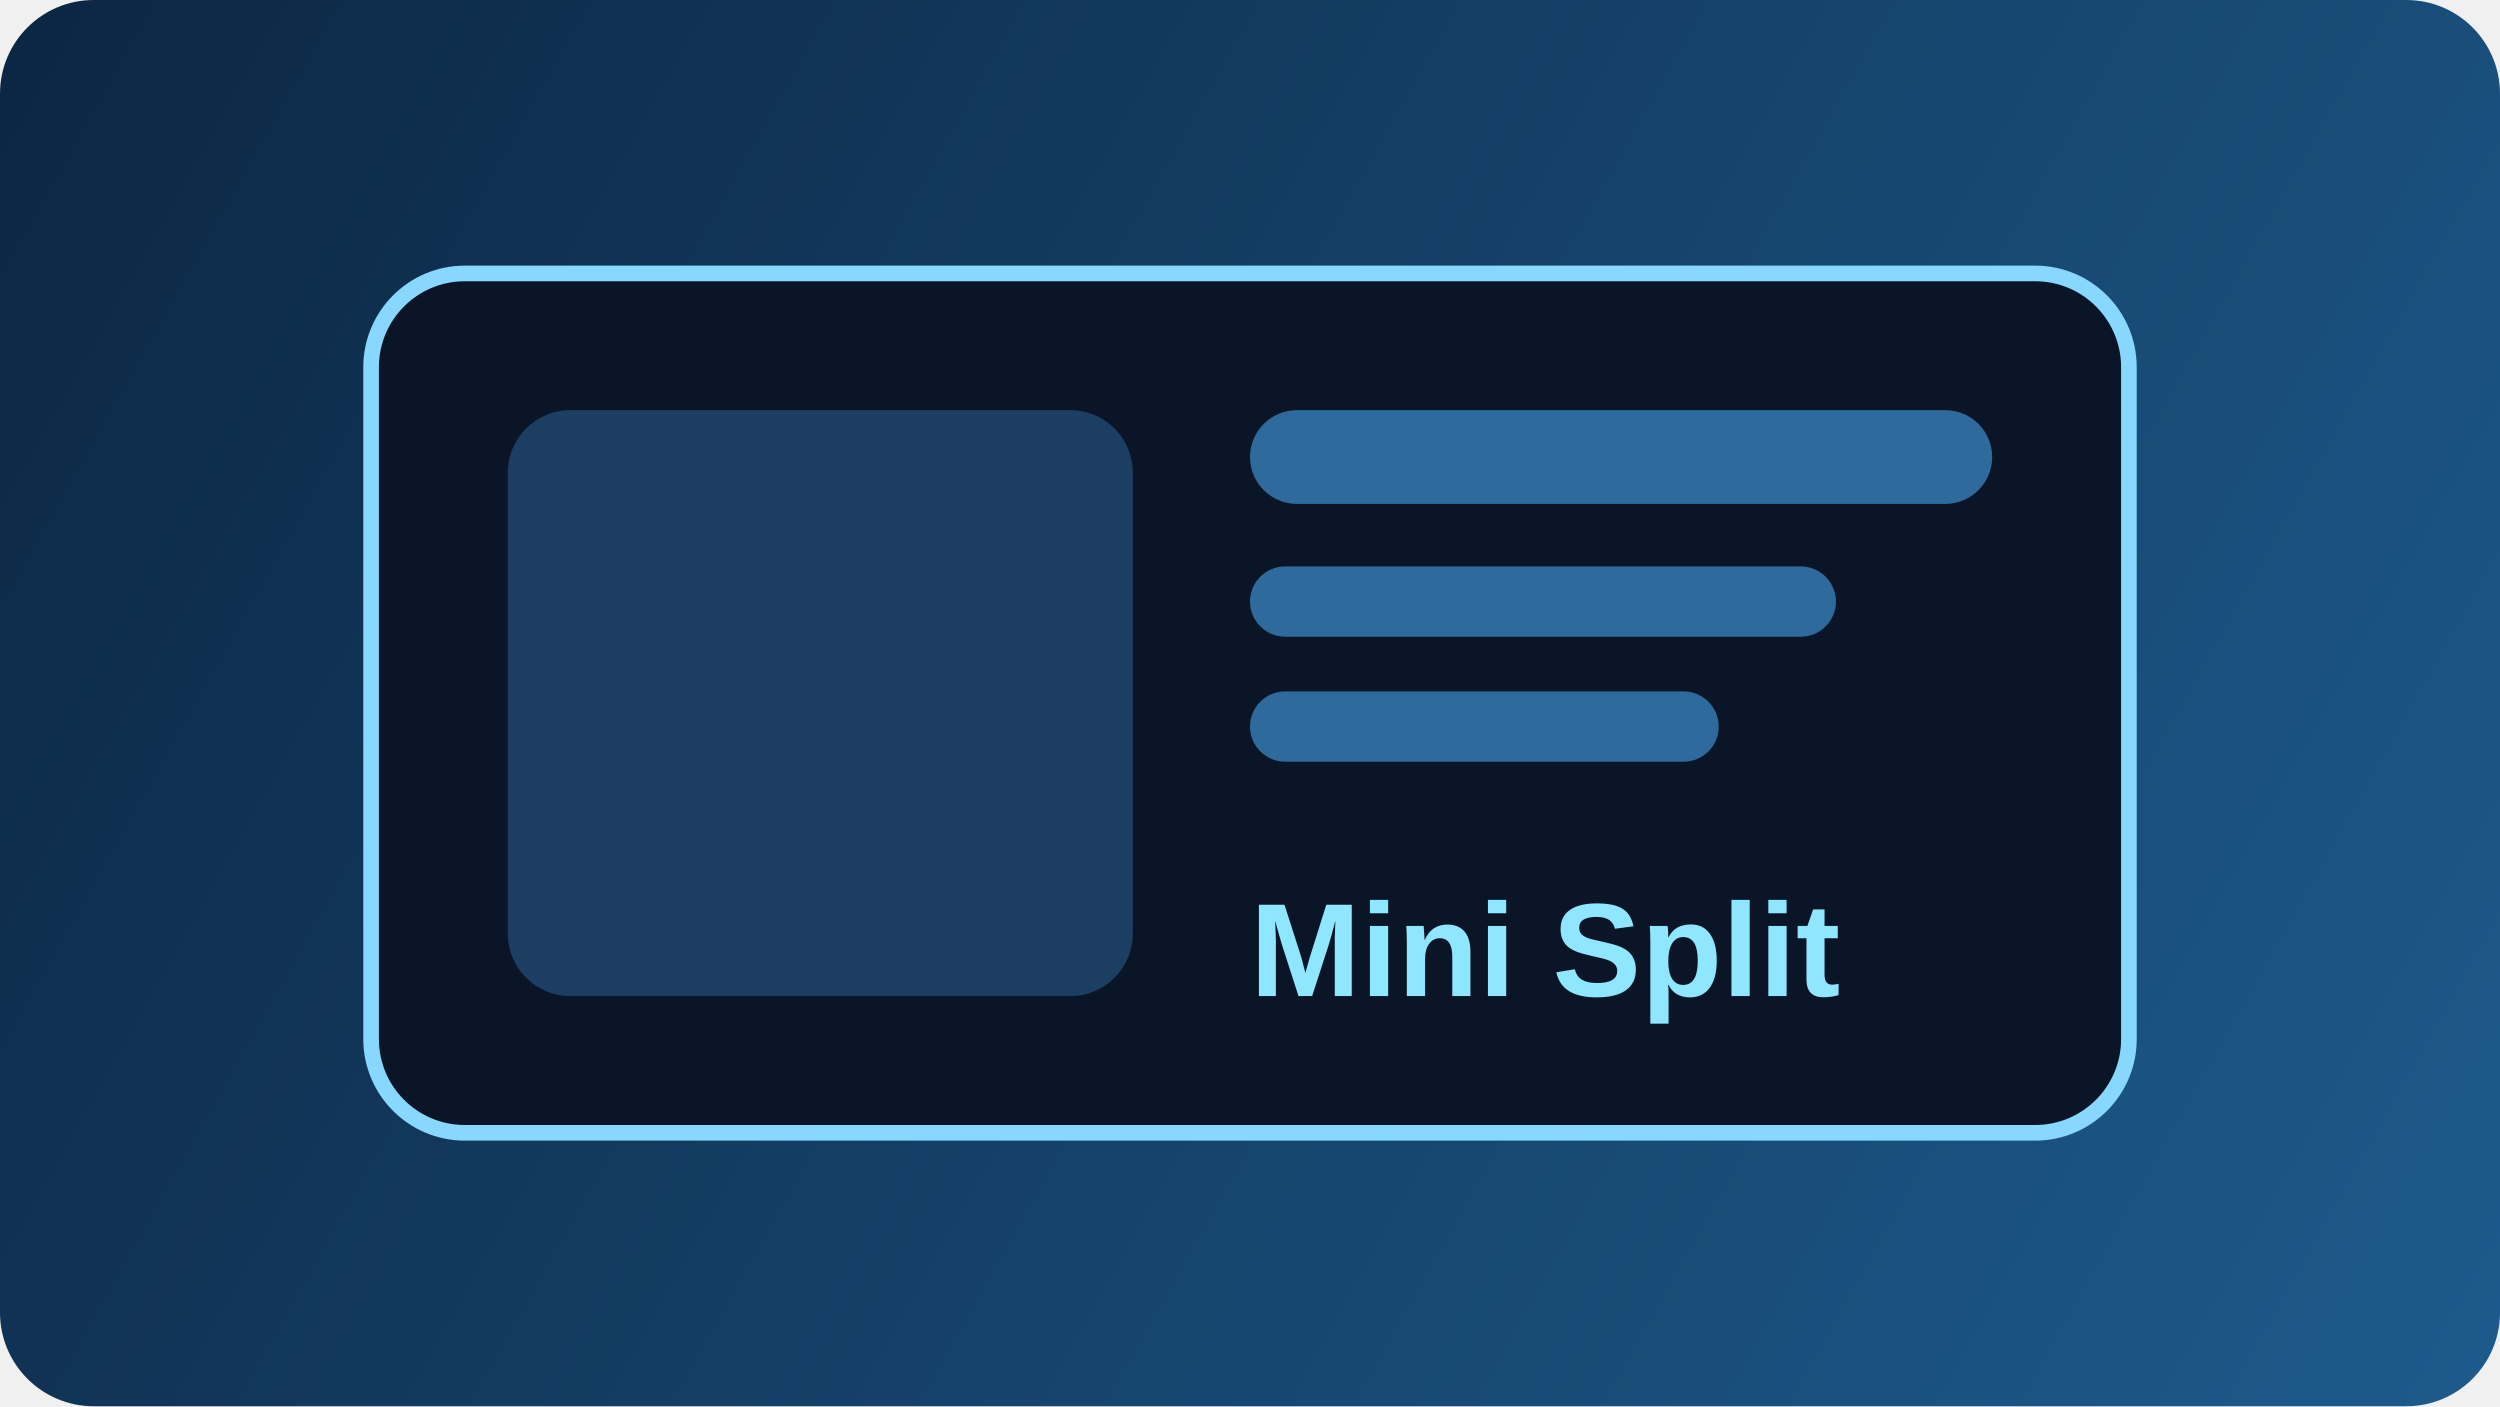
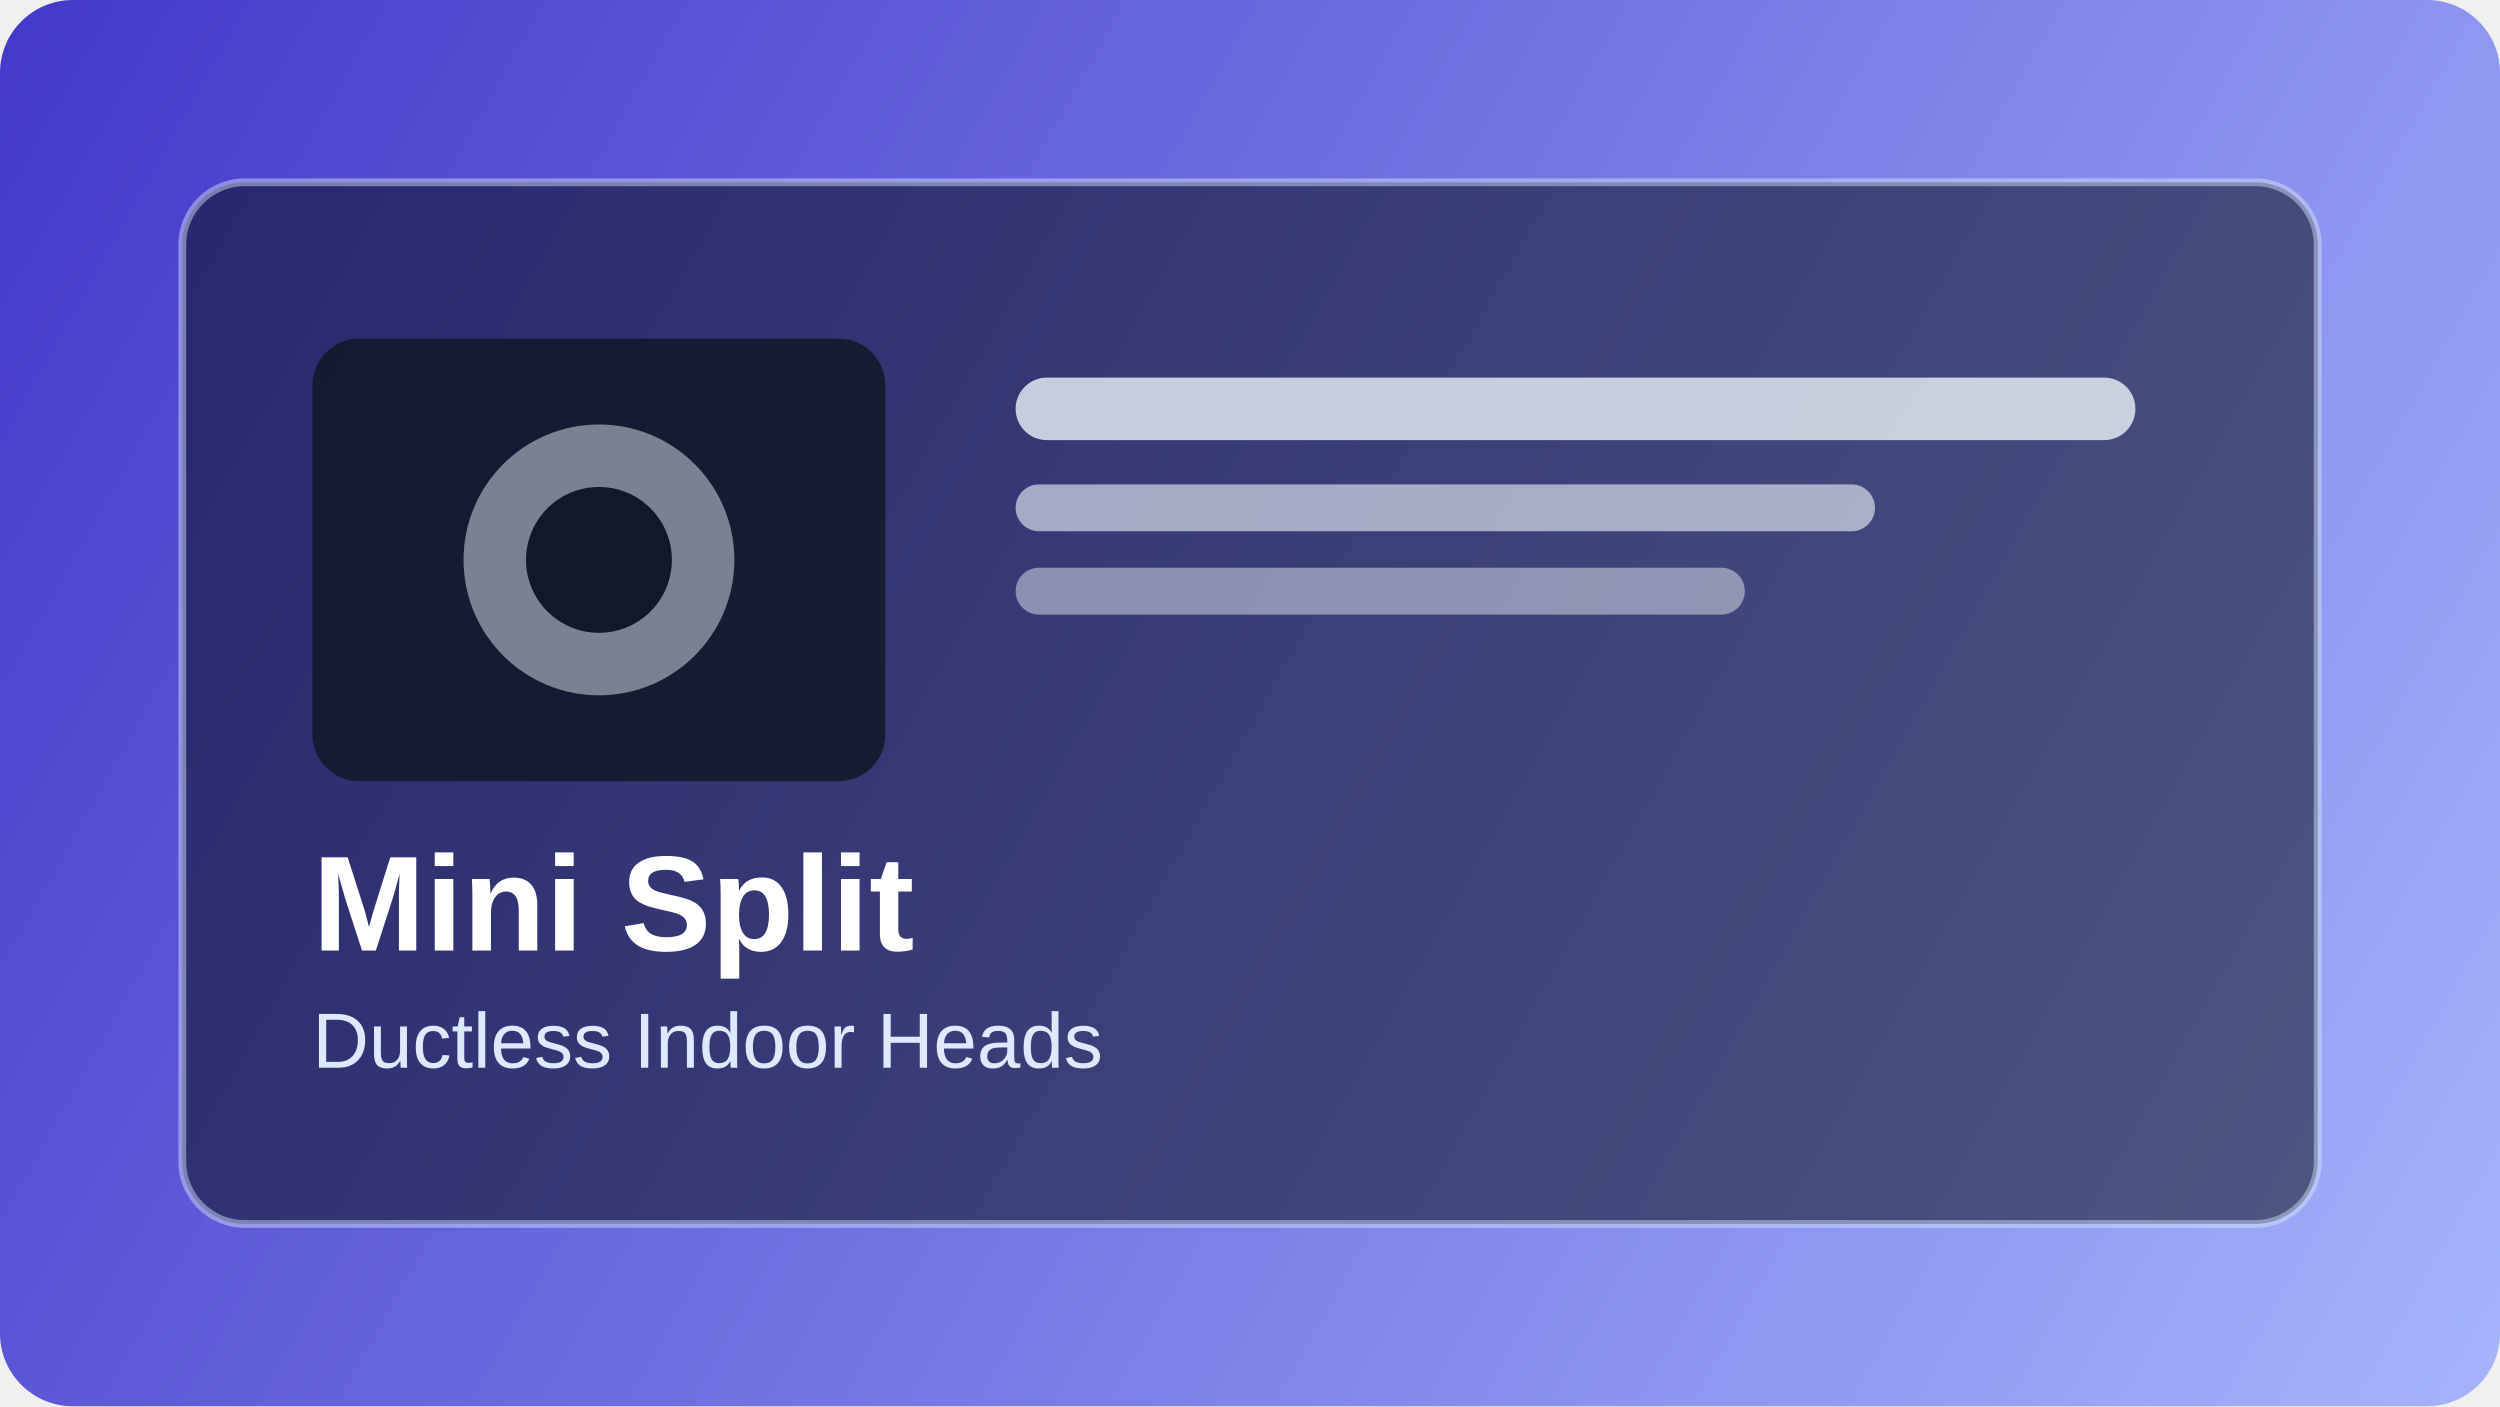
- <svg xmlns="http://www.w3.org/2000/svg" width="640" height="360" viewBox="0 0 640 360" fill="none">
+ <svg xmlns="http://www.w3.org/2000/svg" width="960" height="540" viewBox="0 0 960 540" fill="none">
  <defs>
-     <linearGradient id="g" x1="0" y1="0" x2="640" y2="360" gradientUnits="userSpaceOnUse">
-       <stop stop-color="#0C2643" />
-       <stop offset="1" stop-color="#1D5B8C" />
+     <linearGradient id="bg" x1="0" y1="0" x2="960" y2="540" gradientUnits="userSpaceOnUse">
+       <stop stop-color="#4338ca" />
+       <stop offset="1" stop-color="#a5b4fc" />
    </linearGradient>
  </defs>
-   <rect width="640" height="360" rx="24" fill="url(#g)" />
-   <rect x="95" y="70" width="450" height="220" rx="24" fill="#0A1528" stroke="#87D7FF" stroke-width="4" />
-   <rect x="130" y="105" width="160" height="150" rx="16" fill="#1D3E63" />
-   <rect x="320" y="105" width="190" height="24" rx="12" fill="#2E6A9B" />
-   <rect x="320" y="145" width="150" height="18" rx="9" fill="#2E6A9B" />
-   <rect x="320" y="177" width="120" height="18" rx="9" fill="#2E6A9B" />
-   <text x="320" y="255" fill="#8EE6FF" font-size="34" font-family="Segoe UI,Arial,sans-serif" font-weight="700">Mini Split</text>
+   <rect width="960" height="540" rx="28" fill="url(#bg)" />
+   <rect x="70" y="70" width="820" height="400" rx="24" fill="#0b1220" fill-opacity="0.55" stroke="#dbeafe" stroke-opacity="0.45" stroke-width="3" />
+   <rect x="120" y="130" width="220" height="170" rx="18" fill="#111827" fill-opacity="0.85" />
+   <circle cx="230" cy="215" r="52" fill="#9ca3af" fill-opacity="0.75" />
+   <circle cx="230" cy="215" r="28" fill="#111827" />
+   <rect x="390" y="145" width="430" height="24" rx="12" fill="#e2e8f0" fill-opacity="0.85" />
+   <rect x="390" y="186" width="330" height="18" rx="9" fill="#e2e8f0" fill-opacity="0.65" />
+   <rect x="390" y="218" width="280" height="18" rx="9" fill="#e2e8f0" fill-opacity="0.5" />
+   <text x="120" y="365" fill="#ffffff" font-size="52" font-family="Segoe UI, Arial, sans-serif" font-weight="700">Mini Split</text>
+   <text x="120" y="410" fill="#dbeafe" font-size="30" font-family="Segoe UI, Arial, sans-serif" font-weight="500">Ductless Indoor Heads</text>
</svg>
